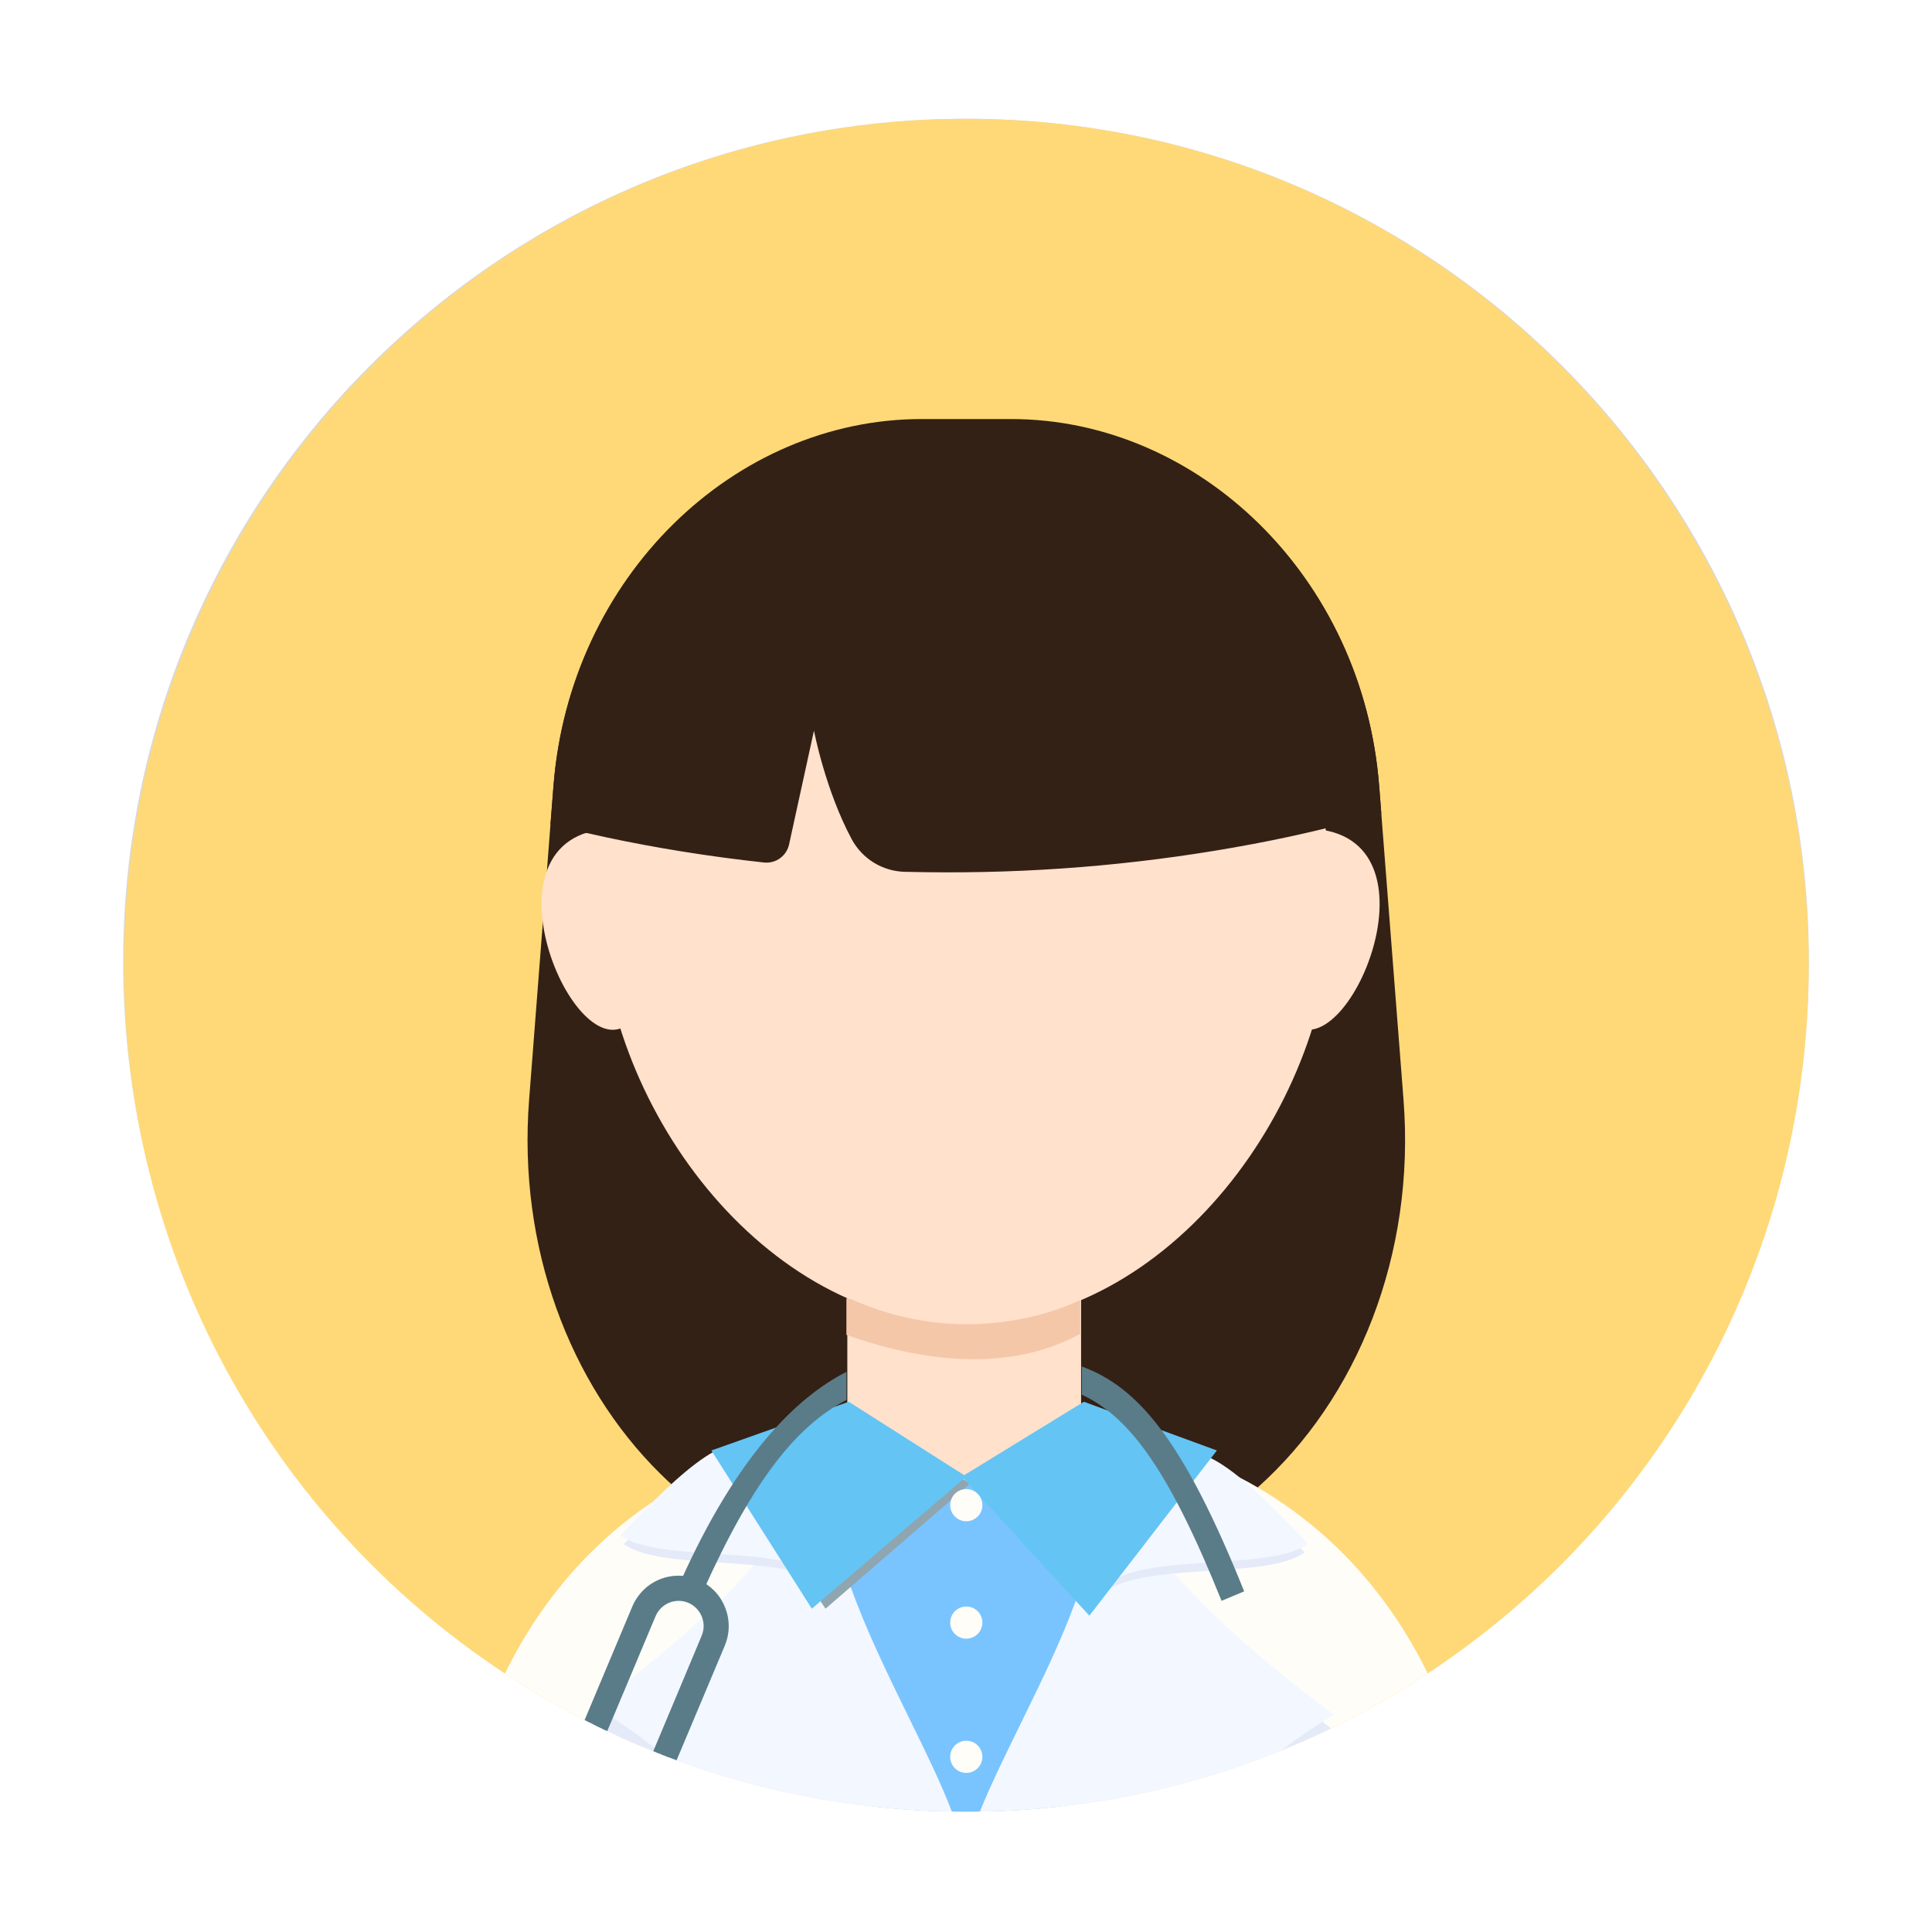
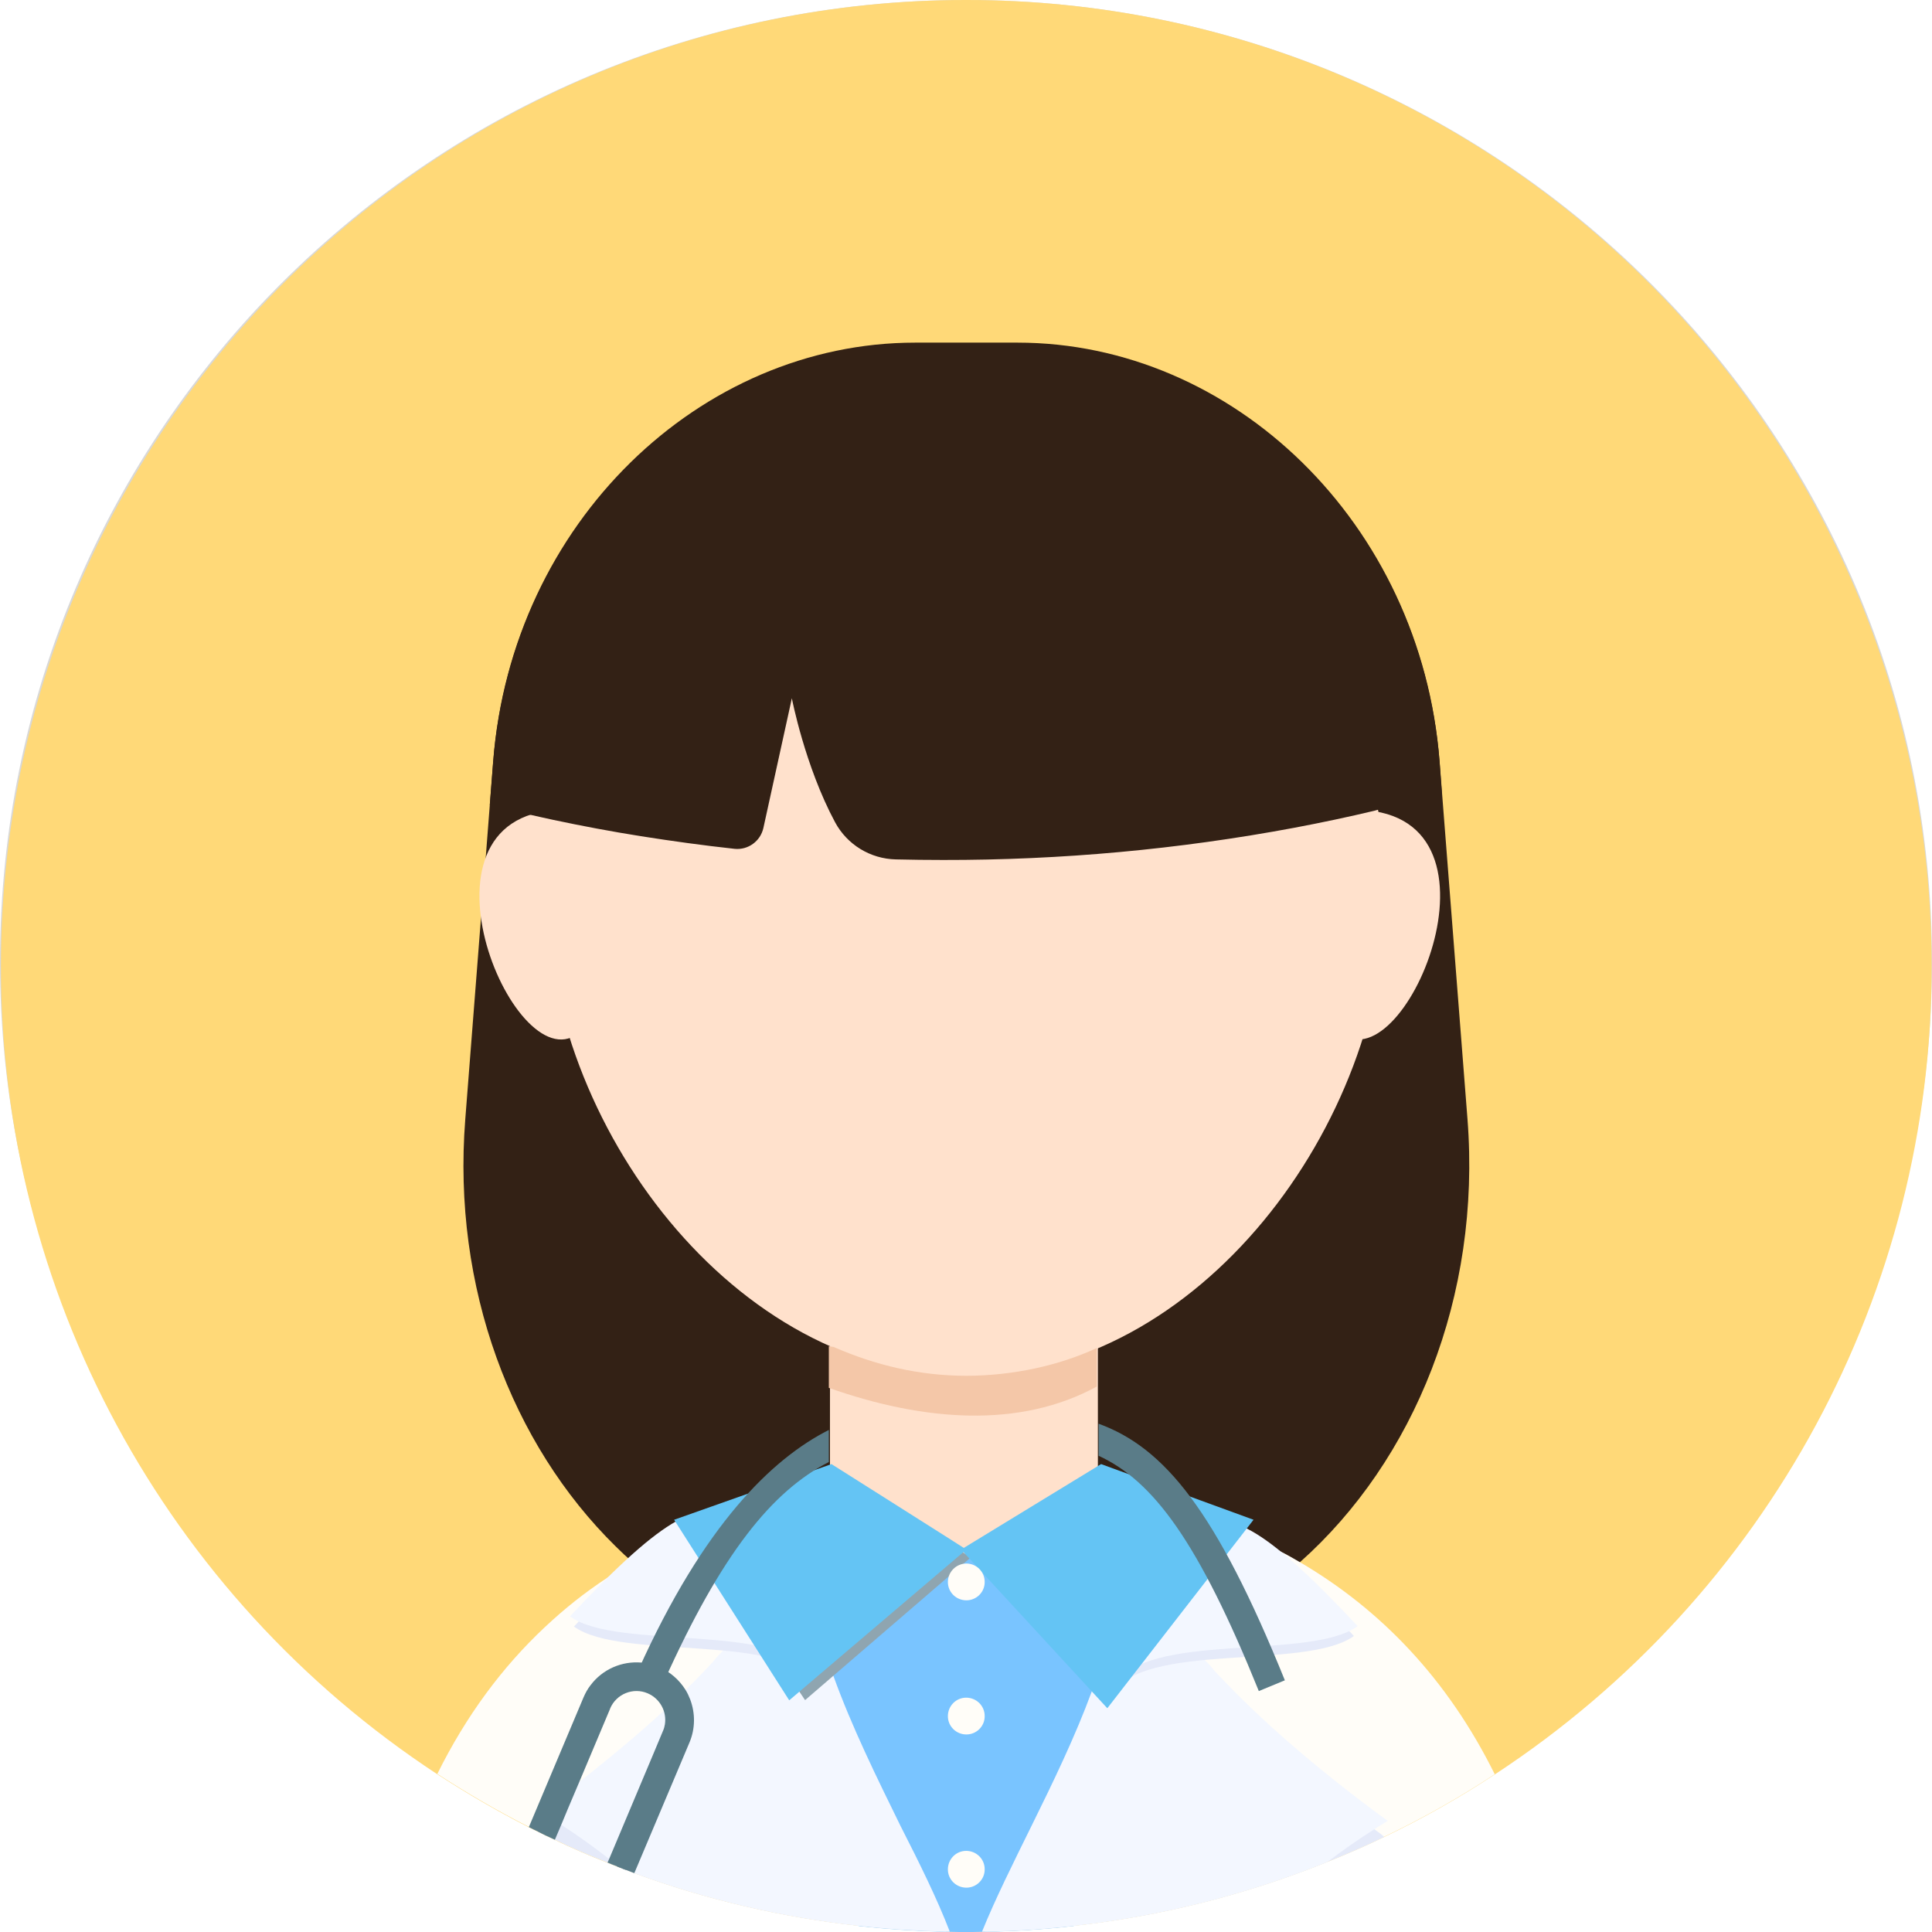
<svg xmlns="http://www.w3.org/2000/svg" class="icon" width="200px" height="200.00px" viewBox="0 0 1024 1024" version="1.1">
-   <path d="M512.02 509.68m-446.75 0a446.75 446.75 0 1 0 893.5 0 446.75 446.75 0 1 0-893.5 0Z" fill="#D8D8D8" />
-   <path d="M958.61 511.61A448.7 448.7 0 0 1 756.69 887a444 444 0 0 1-51.24 29.12q-13 6.28-26.42 11.69a440 440 0 0 1-117 29.61q-20.25 2.33-41 2.71c-4 0.09-6.42 0.09-8.81 0.09-2.57 0-5.13 0-7.66-0.09-15.4-0.31-28.85-1.2-42.17-2.71A442.35 442.35 0 0 1 358.6 933c-1.28-0.49-2.57-1-3.85-1.51-3-1.12-3.6-1.34-4.16-1.6q-2.2-0.8-4.34-1.73-12.38-4.86-24.38-10.63-2-0.87-3.89-1.87t-4-2q-2.07-0.93-4.07-2A439.93 439.93 0 0 1 267.62 887 448.69 448.69 0 0 1 65.7 511.61C65.7 263.86 265.58 63 512.15 63s446.46 200.86 446.46 448.61z" fill="#FFD978" />
-   <path d="M509.52 544.18c31 17.06 78.43-112-2.79-104.74s2.79 104.74 2.79 104.74z" fill="#FFE1CC" />
-   <path d="M489.73 846.71a21.81 21.81 0 1 0 21.81-21.91 21.86 21.86 0 0 0-21.81 21.91z" fill="#5A7C88" />
-   <path d="M666.54 788.45a2 2 0 0 1-0.31 0.27c-31.86 28.32-71.73 46-116.16 48.07-2.88 0.13-5.8 0.22-8.72 0.22h-58.41c-2.92 0-5.8-0.09-8.67-0.22q-3.5-0.12-7-0.44a165.44 165.44 0 0 1-18.9-2.62q-2.3-0.34-4.56-0.89a170.63 170.63 0 0 1-26.77-8 174 174 0 0 1-16.9-7.42 195.62 195.62 0 0 1-42-28.68c-0.13 0-0.22-0.18-0.31-0.27-2.7-2.4-5.35-4.85-7.92-7.42-48-47.44-75.54-120.1-69.47-198.18l7.3-94.27 2.12-26.81 1.9-24.9 1.59-20.41C302 305.7 389.08 222.1 488.52 222.1h47.3c99.43 0 186.52 83.59 195.15 194.35l1.15 14.76 11.77 151.62c6.42 82.26-24.51 158.51-77.35 205.6z" fill="#332115" />
-   <path d="M331 544.1c-30.52 17.89-81.38-109.88 0-104.77s0 104.77 0 104.77z m356.28 0c30.52 17.89 81.38-109.88 0-104.77s0.04 104.77 0.04 104.77z" fill="#FFE1CC" />
-   <path d="M706.33 477.48c0 107.75-86.93 224.38-194.17 224.38S318 585.23 318 477.48s86.93-195.1 194.17-195.1 194.16 87.34 194.16 195.1z" fill="#FFE1CC" />
-   <path d="M731 416.77c-8.63-110.76-95.72-194-195.15-194h-47.3c-99.43 0-186.56 83.28-195.19 194l-1.59 20.1c6.24 1.6 12.57 3.11 18.94 4.58q5 1.13 10.22 2.27 20.26 4.32 40.71 7.6 21.61 3.48 43.37 5.83a12.25 12.25 0 0 0 13.22-9.61l13.19-60.29s6 31.5 20 57.54a32.84 32.84 0 0 0 28.12 17.29q10.9 0.27 21.91 0.28a868.83 868.83 0 0 0 162.58-15c12.52-2.36 24.83-5 36.91-7.92l1.59-0.4c10-2.4 19.87-5 29.6-7.78L731 416.77z" fill="#332115" />
-   <path d="M690.6 826c0 47.48-79.89 86-178.44 86s-178.44-38.49-178.44-86 79.89-62.25 178.44-62.25S690.6 778.48 690.6 826z" fill="#FFE1CC" />
-   <path d="M756.69 887a444 444 0 0 1-51.24 29.12q-13 6.28-26.42 11.69a440 440 0 0 1-117 29.61q-20.25 2.33-41 2.71h-1.64c-2.39 0.09-4.78 0.09-7.17 0.09-2.57 0-5.13 0-7.66-0.09h-1.73c-13.67-0.31-27.13-1.2-40.44-2.71A442.35 442.35 0 0 1 358.6 933c-1.28-0.49-2.57-1-3.85-1.51a23 23 0 0 1-2.43-0.93 13.81 13.81 0 0 1-1.73-0.67q-2.2-0.8-4.34-1.73-12.38-4.86-24.38-10.63-2-0.87-3.89-1.87t-4-2q-2.07-0.93-4.07-2A439.93 439.93 0 0 1 267.62 887c13.36-27.12 30.09-49.67 49.65-68.12a212.78 212.78 0 0 1 28.9-23l0.13-0.13c3.76-2.53 7.61-4.94 11.5-7.25 2.79-1.64 5.62-3.25 8.5-4.71a0.77 0.77 0 0 1 0.22-0.18q6.14-3.21 12.43-6.14c0.93-0.45 1.86-0.84 2.79-1.25q7.43-3.35 15.09-6.14c1.55-0.58 3-1.16 4.56-1.69 0.18 0 0.35-0.13 0.53-0.18q3.49-1.19 7-2.31c2.26-0.76 4.51-1.42 6.77-2.09a3.44 3.44 0 0 0 0.13 1.29 18.41 18.41 0 0 0 1 3.11c0.22 0.58 0.49 1.16 0.8 1.82a81.43 81.43 0 0 0 4.47 8.31 194.31 194.31 0 0 0 13.41 19.52s0.09 0.13 0.13 0.18c1.5 1.91 3.1 3.87 4.69 5.87a0.14 0.14 0 0 0 0 0.09c0.09 0 0.13 0.13 0.18 0.18q3 3.58 6.06 7.07c2.43 2.67 5 5.34 7.52 8 1.15 1.11 2.3 2.27 3.45 3.38s2.46 2.34 3.72 3.47q1.63 1.56 3.36 3 2.62 2.24 5.31 4.4 2.11 1.64 4.25 3.25a96.55 96.55 0 0 0 15.49 9.38 53.51 53.51 0 0 0 20.18 5.65 17.72 17.72 0 0 0 2.17 0.09 18.1 18.1 0 0 0 2.17-0.09 52.19 52.19 0 0 0 19-5.11 97.77 97.77 0 0 0 16.73-9.92c1.86-1.33 3.67-2.76 5.49-4.22 2.57-2 5-4.22 7.52-6.49q1.82-1.61 3.54-3.33c1.73-1.6 3.36-3.29 5-5 2.35-2.4 4.56-4.8 6.77-7.25 1.15-1.33 2.26-2.67 3.41-4s2.43-2.89 3.63-4.36q6.54-8.1 12.35-16.76a121.18 121.18 0 0 0 9.11-15.34c0.13-0.36 0.31-0.67 0.44-1 1-2.4 1.55-4.22 1.46-5.29 4.6 1.33 9.12 2.76 13.59 4.36q2.44 0.8 4.82 1.73c4.42 1.6 8.81 3.33 13.1 5.25q8.74 3.73 17.13 8.23h0.09q4.67 2.4 9.2 5.07c37.25 21.88 68.27 54.16 90.13 98.54z" fill="#FFFDF8" />
-   <path d="M449.1 609.57v182.3H573v-182.3H449.1z" fill="#FFE1CC" />
-   <path d="M608.89 785.2l-0.22 0.71-9.38 34.46-2.17 8-1 3.69-0.75 2.85-1.19 4.36-7.43 27.3-10.8 39.62L562 957.41q-20.25 2.33-41 2.71h-1.64c-2.39 0.09-4.78 0.09-7.17 0.09-2.57 0-5.13 0-7.66-0.09h-1.73c-13.67-0.31-27.13-1.2-40.44-2.71-4.25-16.59-8.63-33.88-13-51q-5.22-20.64-10.53-41.26-2.08-8.12-4.2-16.23a4.37 4.37 0 0 0-0.27-1c-1-4-2-7.78-3-11.52-0.35-1.47-0.75-2.89-1.11-4.31-0.27-1-0.49-2-0.75-2.89-1.59-6.18-3.1-11.92-4.47-17.21-2.74-10.32-5-18.81-6.64-24.77q-0.54-1.86-1.06-3.73a39.08 39.08 0 0 0-1.81-5.56l6.55 0.58 27 2.49 56.31 5h8.31l59.34-0.44 24.87-0.18 9.16-0.09h1.86z" fill="#79C4FF" />
-   <path d="M502.77 960.13c-13.67-0.31-27.13-1.2-40.44-2.71A442.35 442.35 0 0 1 358.6 933c-1.28-0.49-2.57-1-3.85-1.51a23 23 0 0 1-2.43-0.93 13.81 13.81 0 0 1-1.73-0.67q-2.2-0.8-4.34-1.73-12.38-4.86-24.38-10.63-2-0.87-3.89-1.87t-4-2a5.79 5.79 0 0 0 0.88-0.67c2.12-1.6 4.25-3.25 6.33-4.85 2.35-1.82 4.65-3.6 6.9-5.42 12.74-10.09 24.29-19.92 34.83-29.57q5-4.55 9.87-9.2 5.92-5.74 11.68-11.65 4.7-4.85 9.25-9.83c1.11-1.2 2.39-2.49 4.91-2.31a16.63 16.63 0 0 1 4.87 1.42c12.3 5.07 23.72 13.38 33.68 22.14 0.58 0.49 1.11 1 1.64 1.47a230.77 230.77 0 0 1 38.85 45.13 239 239 0 0 1 25.09 49.8z" fill="#E5EAF9" />
-   <path d="M504.5 960.13h-1.73c-13.67-0.31-27.13-1.2-40.44-2.71A442.35 442.35 0 0 1 358.6 933c-1.28-0.49-2.57-1-3.85-1.51a23 23 0 0 1-2.43-0.93c-0.49-0.36-1-0.76-1.46-1.16-1.28-1-2.57-2-3.85-3-7.3-5.69-14.69-11-22.17-15.87q-1.77-1.25-3.63-2.36-3-2-6.15-3.87 9.18-6.75 18.19-13.74 13.54-10.61 25.31-20.81 7-6 13.67-12.27 5.12-4.74 10.09-9.65 6.4-6.31 12.52-12.89a61.81 61.81 0 0 1 4.82-5.38 4.7 4.7 0 0 1 3-1.56c1.46 0.13 4.47-0.62 6.06 0a5.53 5.53 0 0 0 5.44-0.8h0.09a14.36 14.36 0 0 0 2.66-2.4c0.4-0.45 0.75-0.89 1.15-1.38a90.48 90.48 0 0 0 7-11.43c2.34-4.18 4.6-8.31 6.86-11a13.08 13.08 0 0 1 1.68-1.78 6.64 6.64 0 0 1 1.9-1.25 3.67 3.67 0 0 1 4.11 0.8c0.27 1.82 0.58 3.6 0.93 5.42v0.09c0.22 1.25 0.49 2.53 0.8 3.82a215.71 215.71 0 0 0 6.66 24.69l0.27 0.93c0.31 0.89 0.62 1.82 0.93 2.76 0.18 0.4 0.31 0.8 0.44 1.2 0.4 1.16 0.8 2.27 1.24 3.42 8.54 23.83 20.18 47.44 31 69.59 8.67 17.7 16.86 34.37 22.61 49.45z" fill="#F3F7FF" />
-   <path d="M463.5 818.59c-22.79 14.82-1.73 8-20.72 27.31-14-25.31-90-11.27-112.13-27.48 90.63-97.42 63.25-22.16 132.85 0.17z" fill="#E5EAF9" />
-   <path d="M461.69 814c-22.79 14.79-1.69 8-20.69 27.28C427 816 351 830 328.84 813.8c90.62-97.42 63.24-22.16 132.85 0.2z" fill="#F3F7FF" />
-   <path d="M705.44 916.11q-13 6.28-26.42 11.69a440 440 0 0 1-117 29.61q-20.25 2.33-41 2.71a240.26 240.26 0 0 1 26.51-49.89 231.23 231.23 0 0 1 37.44-42.06c0.58-0.53 1.19-1 1.81-1.51 9.52-8.23 20.27-15.87 31.86-20.63a16.6 16.6 0 0 1 4.87-1.42c2.48-0.18 3.81 1.11 4.91 2.31q12.88 14.14 29 29c12.83 11.83 27.26 24 43.5 36.64 1.5 1.15 3.05 2.31 4.6 3.51z" fill="#E5EAF9" />
-   <path d="M707 908.72q-3.11 1.89-6.15 3.87-11 6.94-21.82 15.21a440 440 0 0 1-117 29.61q-20.25 2.33-41 2.71h-1.64c6.11-15.16 14.43-31.84 23-49.44 9.78-19.92 20-41 27.79-62.25q1.18-3.12 2.3-6.27c0.58-1.64 1.11-3.29 1.64-4.89 0.35-1.16 0.75-2.27 1.11-3.38 2.21-7.16 4.12-14.27 5.58-21.39 0.31-1.33 0.58-2.62 0.8-3.91 0.13-0.71 0.27-1.42 0.35-2.13q0.32-1.64 0.58-3.29a3.77 3.77 0 0 1 3.05-1.07 5.28 5.28 0 0 1 3 1.51 13 13 0 0 1 1.68 1.78c3 3.6 6 9.6 9.12 15.07 0.84 1.47 1.68 2.93 2.57 4.27 0.4 0.62 0.8 1.2 1.15 1.73a21 21 0 0 0 4.82 5.16 5.51 5.51 0 0 0 5.53 0.89c1.64-0.67 4.65 0.09 6.11 0a4.43 4.43 0 0 1 2.92 1.51 55.23 55.23 0 0 1 4.82 5.38 453.42 453.42 0 0 0 34.65 33.39q20 17.48 45.13 36z" fill="#F3F7FF" />
-   <path d="M558.58 823c22.79 14.82 1.73 8 20.72 27.31 14-25.31 90-11.27 112.13-27.48-90.62-97.39-63.24-22.13-132.85 0.17z" fill="#E5EAF9" />
-   <path d="M560.4 818.42c22.79 14.82 1.73 8 20.72 27.31 14-25.31 90-11.27 112.13-27.48-90.62-97.42-63.25-22.15-132.85 0.17z" fill="#F3F7FF" />
-   <path d="M456.52 751.33l-70.62 23.85 51.64 77.46 76.69-66.36-57.71-34.95z" fill="#8FA5B0" />
-   <path d="M449.85 742.96l-72.8 25.82 53.23 83.86 81.94-70.01-62.37-39.67z" fill="#64C4F4" />
-   <path d="M574.47 742.96l70.51 25.82-67.59 87.57-67.59-73.72 64.67-39.67z" fill="#64C4F4" />
-   <path d="M503.62 797.8a8.53 8.53 0 1 0 8.53-8.57 8.55 8.55 0 0 0-8.53 8.57zM503.62 860.05a8.53 8.53 0 1 0 8.53-8.57 8.55 8.55 0 0 0-8.53 8.57zM503.62 931.19a8.53 8.53 0 1 0 8.53-8.57 8.55 8.55 0 0 0-8.53 8.57z" fill="#FFFDF8" />
-   <path d="M360.56 838.53l11.8 5.48c26.68-59.56 49.9-88.34 76.27-102v-14.9c-26.37 13.46-57.84 43.94-88.07 111.42z m212.81-114.26v14.93c25.35 11.78 46.23 40.09 74.07 109.26l12-5c-31.69-78.84-55.64-108.09-86.07-119.19z" fill="#5A7C88" />
-   <path d="M318.47 914.15c-0.13 0.49-0.31 1-0.49 1.51q-2-0.95-4-2c0.09-0.31 0.18-0.58 0.27-0.84l0.62 0.18 3.58 1.16z m36.95 16.14l-0.66 1.2a23 23 0 0 1-2.43-0.93 13.81 13.81 0 0 1-1.73-0.67 4.73 4.73 0 0 1 0.27-0.49c0.22-0.45 0.44-0.84 0.66-1.25l3.89 2.13z" fill="#879BA0" />
-   <path d="M384.18 872.17l-4.73 11.25L358.6 933c-1.28-0.49-2.57-1-3.85-1.51a23 23 0 0 1-2.43-0.93 13.81 13.81 0 0 1-1.73-0.67q-2.2-0.8-4.34-1.73l0.75-1.78 20.89-49.8 4-9.6a14.78 14.78 0 0 0 0.89-3 13.49 13.49 0 0 0-7.92-14.45 13.25 13.25 0 0 0-17.39 7.11l-0.71 1.64-13.54 32.28-5.13 12.18-3.27 7.78-3 7q-2-0.87-3.89-1.87t-4-2q-2.07-0.93-4.07-2l25.31-60.25a25.38 25.38 0 0 1 3.27-5.65 26.39 26.39 0 0 1 23.58-10.49 25.8 25.8 0 0 1 8 2 27.13 27.13 0 0 1 12.26 10.58 27.94 27.94 0 0 1 2.17 4.49 26.44 26.44 0 0 1-0.31 19.88z" fill="#5A7C88" />
-   <path d="M572.51 689.11v17.83c-35.4 19.43-79.65 16.27-123.9 0.58v-19.38a18.64 18.64 0 0 0 2.18 0.36c19.56 8.58 39.82 13.38 61.59 13.38 21.24 0 42.43-4.58 60.13-12.76z" fill="#F4C7A8" />
+   <path d="M0 509.8c0 281.6 229.2 509.8 512 509.8s512-228.3 512-509.8S794.8 0 512 0 0 228.3 0 509.8z" fill="#D8D8D8" />
+   <path d="M1023.8 512c0.3 172.5-86.7 333.5-231.4 428.4-18.8 12.4-38.4 23.5-58.7 33.2-9.9 4.8-20 9.2-30.3 13.3-42.9 17.3-88 28.7-134.1 33.8-15.5 1.8-31.1 2.8-47 3.1-4.6 0.1-7.4 0.1-10.1 0.1-2.9 0-5.9 0-8.8-0.1-17.6-0.4-33.1-1.4-48.3-3.1-40.6-4.5-80.6-13.8-118.9-27.9-1.5-0.6-2.9-1.1-4.4-1.7-3.4-1.3-4.1-1.5-4.8-1.8-1.7-0.6-3.3-1.3-5-2-9.5-3.7-18.8-7.7-27.9-12.1l-4.5-2.1c-1.4-0.8-3-1.5-4.6-2.3-1.6-0.7-3.1-1.5-4.7-2.3-16.7-8.5-32.8-17.9-48.5-28.1C87.2 845.5 0.2 684.4 0.5 512 0.5 229.3 229.6 0 512.2 0s511.6 229.3 511.6 512z" fill="#FFD978" />
+   <path d="M509.1 549.1c35.5 19.5 89.9-127.8-3.2-119.5-93 8.4 3.2 119.5 3.2 119.5z" fill="#FFE1CC" />
+   <path d="M486.5 894.4c0.1 13.7 11.3 24.8 25.1 24.8 13.8-0.1 24.9-11.3 24.9-25-0.1-13.7-11.2-24.8-25-24.8-13.9 0-25.1 11.2-25 25z" fill="#5A7C88" />
+   <path d="M689.1 827.9c-0.1 0.1-0.2 0.2-0.4 0.3-36.5 32.3-82.2 52.5-133.1 54.9-3.3 0.1-6.6 0.3-10 0.3h-66.9c-3.3 0-6.6-0.1-9.9-0.3-2.7-0.1-5.3-0.3-8-0.5-7.3-0.6-14.5-1.6-21.7-3-1.8-0.3-3.5-0.6-5.2-1-10.5-2.2-20.7-5.3-30.7-9.1-6.6-2.5-13.1-5.3-19.4-8.5-17.4-8.8-33.6-19.8-48.1-32.7-0.1 0-0.3-0.2-0.4-0.3-3.1-2.7-6.1-5.5-9.1-8.5-55-54.1-86.6-137.1-79.6-226.2l8.4-107.6 2.4-30.6 2.2-28.4 1.8-23.3c9.9-126.4 109.7-221.8 223.7-221.8h54.2c114 0 213.8 95.4 223.7 221.8l1.3 16.8 13.5 173c7.3 93.9-28.2 180.9-88.7 234.7z" fill="#332115" />
+   <path d="M304.5 549c-35 20.4-93.3-125.4 0-119.6 93.3 6 0 119.6 0 119.6z m408.4 0c35 20.4 93.3-125.4 0-119.6-93.3 6 0 119.6 0 119.6z" fill="#FFE1CC" />
+   <path d="M734.7 473.1c0 123-99.6 256.1-222.5 256.1S289.6 596 289.6 473.1s99.6-222.7 222.5-222.7 222.6 99.7 222.6 222.7z" fill="#FFE1CC" />
+   <path d="M763 403.8c-9.9-126.4-109.7-221.4-223.7-221.4h-54.2c-114 0-213.8 95-223.7 221.4l-1.8 22.9c7.2 1.8 14.4 3.5 21.7 5.2 3.8 0.9 7.7 1.7 11.7 2.6 15.5 3.3 31 6.2 46.7 8.7 16.5 2.6 33.1 4.9 49.7 6.7 7.1 0.7 13.6-4 15.2-11l15.1-68.8s6.9 35.9 22.9 65.7c6.4 11.9 18.7 19.4 32.2 19.7 8.3 0.2 16.7 0.3 25.1 0.3 62.5 0.1 124.9-5.6 186.3-17.1 14.3-2.7 28.5-5.7 42.3-9l1.8-0.5c11.5-2.7 22.8-5.7 33.9-8.9l-1.2-16.5z" fill="#332115" />
+   <path d="M716.7 870.7c0 54.2-91.6 98.1-204.5 98.1s-204.5-43.9-204.5-98.1c0-54.2 91.6-71 204.5-71s204.5 16.8 204.5 71z" fill="#FFE1CC" />
+   <path d="M792.4 940.3c-18.8 12.4-38.4 23.5-58.7 33.2-9.9 4.8-20 9.2-30.3 13.3-42.9 17.3-88 28.7-134.1 33.8-15.5 1.8-31.1 2.8-47 3.1h-1.9c-2.7 0.1-5.5 0.1-8.2 0.1-2.9 0-5.9 0-8.8-0.1h-2c-15.7-0.4-31.1-1.4-46.3-3.1-40.6-4.5-80.6-13.8-118.9-27.9-1.5-0.6-2.9-1.1-4.4-1.7-0.9-0.3-1.9-0.7-2.8-1.1-0.7-0.2-1.3-0.5-2-0.8-1.7-0.6-3.3-1.3-5-2-9.5-3.7-18.8-7.7-27.9-12.1l-4.5-2.1c-1.4-0.8-3-1.5-4.6-2.3-1.6-0.7-3.1-1.5-4.7-2.3-16.7-8.5-32.8-17.9-48.5-28.1 15.3-30.9 34.5-56.7 56.9-77.7 10.3-9.7 21.3-18.5 33.1-26.2l0.1-0.1c4.3-2.9 8.7-5.6 13.2-8.3 3.2-1.9 6.4-3.7 9.7-5.4 0.1-0.1 0.2-0.2 0.3-0.2 4.7-2.4 9.4-4.8 14.2-7 1.1-0.5 2.1-1 3.2-1.4 5.7-2.5 11.4-4.9 17.3-7 1.8-0.7 3.4-1.3 5.2-1.9 0.2 0 0.4-0.1 0.6-0.2 2.7-0.9 5.3-1.8 8-2.6 2.6-0.9 5.2-1.6 7.8-2.4 0 0.5 0 1 0.1 1.5 0.3 1.2 0.7 2.4 1.1 3.5 0.3 0.7 0.6 1.3 0.9 2.1 1.5 3.3 3.2 6.4 5.1 9.5 4.7 7.7 9.8 15.2 15.4 22.3 0 0 0.1 0.1 0.1 0.2 1.7 2.2 3.6 4.4 5.4 6.7v0.1c0.1 0 0.1 0.1 0.2 0.2l6.9 8.1c2.8 3 5.7 6.1 8.6 9.1 1.3 1.3 2.6 2.6 4 3.9 1.3 1.3 2.8 2.7 4.3 4 1.2 1.2 2.5 2.3 3.9 3.4 2 1.7 4 3.4 6.1 5 1.6 1.2 3.2 2.5 4.9 3.7 5.6 4.1 11.5 7.7 17.8 10.7 7.2 3.6 15.1 5.8 23.1 6.4 0.8 0.1 1.7 0.1 2.5 0.1s1.7 0 2.5-0.1c7.6-0.6 15-2.5 21.8-5.8 6.8-3.1 13.2-6.9 19.2-11.3 2.1-1.5 4.2-3.1 6.3-4.8 2.9-2.3 5.7-4.8 8.6-7.4 1.4-1.2 2.7-2.5 4.1-3.8 2-1.8 3.9-3.8 5.7-5.7 2.7-2.7 5.2-5.5 7.8-8.3 1.3-1.5 2.6-3 3.9-4.6 1.3-1.6 2.8-3.3 4.2-5 5-6.2 9.7-12.5 14.2-19.1 3.9-5.6 7.4-11.4 10.4-17.5 0.1-0.4 0.4-0.8 0.5-1.1 1.1-2.7 1.8-4.8 1.7-6 5.3 1.5 10.5 3.1 15.6 5 1.9 0.6 3.7 1.3 5.5 2 5.1 1.8 10.1 3.8 15 6 6.7 2.8 13.2 6 19.6 9.4h0.1c3.6 1.8 7.1 3.8 10.5 5.8 42.7 25 78.2 61.8 103.3 112.5l0.1-0.2z" fill="#FFFDF8" />
+   <path d="M439.9 623.7v208h142v-208h-142z" fill="#FFE1CC" />
+   <path d="M623 824.2l-0.3 0.8-10.7 39.3-2.5 9.1-1.1 4.2-0.9 3.3-1.4 5-8.5 31.2-12.4 45.2-16 58.5c-15.5 1.8-31.1 2.8-47 3.1h-1.9c-2.7 0.1-5.5 0.1-8.2 0.1-2.9 0-5.9 0-8.8-0.1h-2c-15.7-0.4-31.1-1.4-46.3-3.1-4.9-18.9-9.9-38.7-14.9-58.2-4-15.7-8-31.4-12.1-47.1-1.6-6.2-3.2-12.4-4.8-18.5-0.1-0.4-0.2-0.8-0.3-1.1-1.1-4.6-2.3-8.9-3.4-13.1-0.4-1.7-0.9-3.3-1.3-4.9-0.3-1.1-0.6-2.3-0.9-3.3-1.8-7.1-3.6-13.6-5.1-19.6-3.1-11.8-5.7-21.5-7.6-28.3-0.4-1.4-0.8-2.8-1.2-4.3-0.5-2.2-1.2-4.3-2.1-6.3l7.5 0.7 30.9 2.8 64.5 5.7h9.5l68-0.5 28.5-0.2 10.5-0.1h2.1l0.2-0.3z" fill="#79C4FF" />
+   <path d="M501.4 1023.8c-15.7-0.4-31.1-1.4-46.3-3.1-40.6-4.5-80.5-13.8-118.9-27.9-1.5-0.6-2.9-1.1-4.4-1.7-0.9-0.3-1.9-0.7-2.8-1.1-0.7-0.2-1.3-0.5-2-0.8-1.7-0.6-3.3-1.3-5-2-9.5-3.7-18.8-7.7-27.9-12.1l-4.5-2.1c-1.4-0.8-3-1.5-4.6-2.3 0.4-0.2 0.7-0.5 1-0.8 2.4-1.8 4.9-3.7 7.3-5.5 2.7-2.1 5.3-4.1 7.9-6.2 14.6-11.5 27.8-22.7 39.9-33.7 3.8-3.5 7.6-7 11.3-10.5 4.5-4.4 9-8.8 13.4-13.3 3.6-3.7 7.1-7.4 10.6-11.2 1.3-1.4 2.7-2.8 5.6-2.6 1.9 0.3 3.8 0.8 5.6 1.6 14.1 5.8 27.2 15.3 38.6 25.3 0.7 0.6 1.3 1.1 1.9 1.7 17 15.2 32 32.5 44.5 51.5 11.8 17.7 21.5 36.8 28.8 56.8z" fill="#E5EAF9" />
+   <path d="M503.4 1023.8h-2c-15.7-0.4-31.1-1.4-46.3-3.1-40.6-4.5-80.5-13.8-118.9-27.9-1.5-0.6-2.9-1.1-4.4-1.7-0.9-0.3-1.9-0.7-2.8-1.1-0.6-0.4-1.1-0.9-1.7-1.3-1.5-1.1-2.9-2.3-4.4-3.4-8.4-6.5-16.8-12.6-25.4-18.1-1.4-1-2.7-1.8-4.2-2.7-2.3-1.5-4.6-3-7-4.4 7-5.1 14-10.4 20.8-15.7 10.3-8.1 20-16 29-23.7 5.3-4.6 10.6-9.2 15.7-14 3.9-3.6 7.8-7.3 11.6-11 4.9-4.8 9.7-9.7 14.3-14.7 1.7-2.2 3.6-4.2 5.5-6.1 0.9-1 2.1-1.6 3.4-1.8 1.7 0.1 5.1-0.7 6.9 0 2.1 0.8 4.5 0.5 6.2-0.9h0.1c1.1-0.8 2.2-1.7 3-2.7 0.5-0.5 0.9-1 1.3-1.6 3-4.1 5.7-8.5 8-13 2.7-4.8 5.3-9.5 7.9-12.6 0.6-0.7 1.2-1.4 1.9-2 0.6-0.6 1.4-1.1 2.2-1.4 1.6-0.7 3.5-0.3 4.7 0.9 0.3 2.1 0.7 4.1 1.1 6.2v0.1c0.3 1.4 0.6 2.9 0.9 4.4 2 9.5 4.5 18.9 7.6 28.2l0.3 1.1c0.4 1 0.7 2.1 1.1 3.1 0.2 0.5 0.4 0.9 0.5 1.4 0.5 1.3 0.9 2.6 1.4 3.9 9.8 27.2 23.1 54.1 35.5 79.4 10.2 20 19.6 39 26.2 56.2z" fill="#F3F7FF" />
+   <path d="M456.4 862.3c-26.1 16.9-2 9.1-23.7 31.2-16-28.9-103.1-12.9-128.5-31.4 103.8-111.2 72.4-25.3 152.2 0.2z" fill="#E5EAF9" />
+   <path d="M454.3 857c-26.1 16.9-1.9 9.1-23.7 31.1-16-28.8-103.1-12.9-128.5-31.4 103.8-111.1 72.4-25.2 152.2 0.3z" fill="#F3F7FF" />
+   <path d="M733.7 973.6c-9.9 4.8-20 9.2-30.3 13.3-42.9 17.3-88 28.7-134.1 33.8-15.5 1.8-31.1 2.8-47 3.1 7.8-20.1 18-39.2 30.4-56.9 12.3-17.7 26.7-33.8 42.9-48 0.7-0.6 1.4-1.1 2.1-1.7 10.9-9.4 23.2-18.1 36.5-23.5 1.8-0.8 3.6-1.4 5.6-1.6 2.8-0.2 4.4 1.3 5.6 2.6 9.8 10.8 20.9 21.8 33.2 33.1 14.7 13.5 31.2 27.4 49.9 41.8 1.7 1.2 3.5 2.5 5.2 4z" fill="#E5EAF9" />
+   <path d="M735.5 965.1c-2.4 1.4-4.7 2.9-7 4.4-8.4 5.3-16.7 11.1-25 17.4-42.9 17.3-88 28.7-134.1 33.8-15.5 1.8-31.1 2.8-47 3.1h-1.9c7-17.3 16.5-36.3 26.4-56.4 11.2-22.7 22.9-46.8 31.8-71 0.9-2.4 1.8-4.8 2.6-7.2 0.7-1.9 1.3-3.8 1.9-5.6 0.4-1.3 0.9-2.6 1.3-3.9 2.5-8.2 4.7-16.3 6.4-24.4 0.4-1.5 0.7-3 0.9-4.5 0.1-0.8 0.3-1.6 0.4-2.4 0.2-1.2 0.5-2.5 0.7-3.8 0.9-0.9 2.2-1.4 3.5-1.2s2.5 0.8 3.4 1.7c0.7 0.6 1.3 1.3 1.9 2 3.4 4.1 6.9 11 10.5 17.2 1 1.7 1.9 3.3 2.9 4.9 0.5 0.7 0.9 1.4 1.3 2 1.5 2.3 3.4 4.3 5.5 5.9 1.8 1.5 4.2 1.9 6.3 1 1.9-0.8 5.3 0.1 7 0 1.3 0.1 2.5 0.7 3.3 1.7 2 1.9 3.8 4 5.5 6.1 12.6 13.4 25.8 26.1 39.7 38.1 15.3 13.3 32.5 27 51.8 41.1z" fill="#F3F7FF" />
+   <path d="M565.4 867.3c26.1 16.9 2 9.1 23.7 31.2 16-28.9 103.1-12.9 128.5-31.4-103.8-111.1-72.5-25.2-152.2 0.2z" fill="#E5EAF9" />
+   <path d="M567.4 862.1c26.1 16.9 2 9.1 23.7 31.2 16-28.9 103.1-12.9 128.5-31.4-103.8-111.2-72.4-25.3-152.2 0.2z" fill="#F3F7FF" />
+   <path d="M448.4 785.5l-80.9 27.2 59.2 88.4 87.9-75.7-66.2-39.9z" fill="#8FA5B0" />
+   <path d="M440.7 776l-83.4 29.5 61 95.7 93.9-79.9c0-0.1-71.5-45.3-71.5-45.3z" fill="#64C4F4" />
+   <path d="M583.6 776l80.8 29.5-77.5 99.9-77.5-84.1 74.2-45.3z" fill="#64C4F4" />
+   <path d="M502.4 838.5c0 5.4 4.4 9.7 9.8 9.7s9.8-4.4 9.7-9.8c0-5.4-4.4-9.7-9.8-9.7-5.4 0.1-9.7 4.5-9.7 9.8z m0 71.1c0 5.4 4.4 9.7 9.8 9.7s9.8-4.4 9.7-9.8c0-5.4-4.4-9.7-9.8-9.7s-9.7 4.4-9.7 9.8z m0 81.2c0 5.4 4.4 9.7 9.8 9.7s9.8-4.4 9.7-9.8c0-5.4-4.4-9.7-9.8-9.7s-9.7 4.4-9.7 9.8z" fill="#FFFDF8" />
+   <path d="M338.4 885l13.5 6.3c30.6-68 57.2-100.8 87.4-116.4v-17C409.1 773.2 373.1 808 338.4 885z m243.9-130.4v17c29.1 13.4 53 45.8 84.9 124.7l13.8-5.7c-36.4-89.9-63.8-123.3-98.7-136z" fill="#5A7C88" />
+   <path d="M290.2 971.3c-0.1 0.6-0.4 1.1-0.6 1.7-1.5-0.7-3.1-1.5-4.6-2.3 0.1-0.4 0.2-0.7 0.3-1l0.7 0.2 4.2 1.4z m42.3 18.4l-0.8 1.4c-0.9-0.3-1.9-0.7-2.8-1.1-0.7-0.2-1.3-0.5-2-0.8l0.3-0.6c0.3-0.5 0.5-1 0.8-1.4l4.5 2.5z" fill="#879BA0" />
+   <path d="M365.5 923.4l-5.4 12.8-23.9 56.6c-1.5-0.6-2.9-1.1-4.4-1.7-0.9-0.3-1.9-0.7-2.8-1.1-0.7-0.2-1.3-0.5-2-0.8-1.7-0.6-3.3-1.3-5-2l0.9-2 23.9-56.8 4.6-11c0.5-1.1 0.8-2.2 1-3.4 1.1-6.9-2.6-13.7-9.1-16.5-7.7-3.3-16.6 0.3-19.9 8v0.1l-0.8 1.9-15.5 36.8-5.9 13.9-3.7 8.9-3.4 8-4.5-2.1c-1.4-0.8-3-1.5-4.6-2.3-1.6-0.7-3.1-1.5-4.7-2.3l29-68.8c1-2.3 2.2-4.5 3.7-6.4 6.3-8.4 16.5-12.9 27-12 3.2 0.3 6.3 1 9.2 2.3 5.8 2.5 10.7 6.7 14.1 12.1 1 1.6 1.8 3.3 2.5 5.1 2.8 7.4 2.7 15.5-0.3 22.7z" fill="#5A7C88" />
+   <path d="M581.3 714.5v20.4c-40.6 22.2-91.3 18.6-142 0.7v-22.1c0.8 0.2 1.7 0.3 2.5 0.4 22.4 9.8 45.6 15.3 70.6 15.3 24.4-0.1 48.6-5.3 68.9-14.7z" fill="#F4C7A8" />
</svg>
